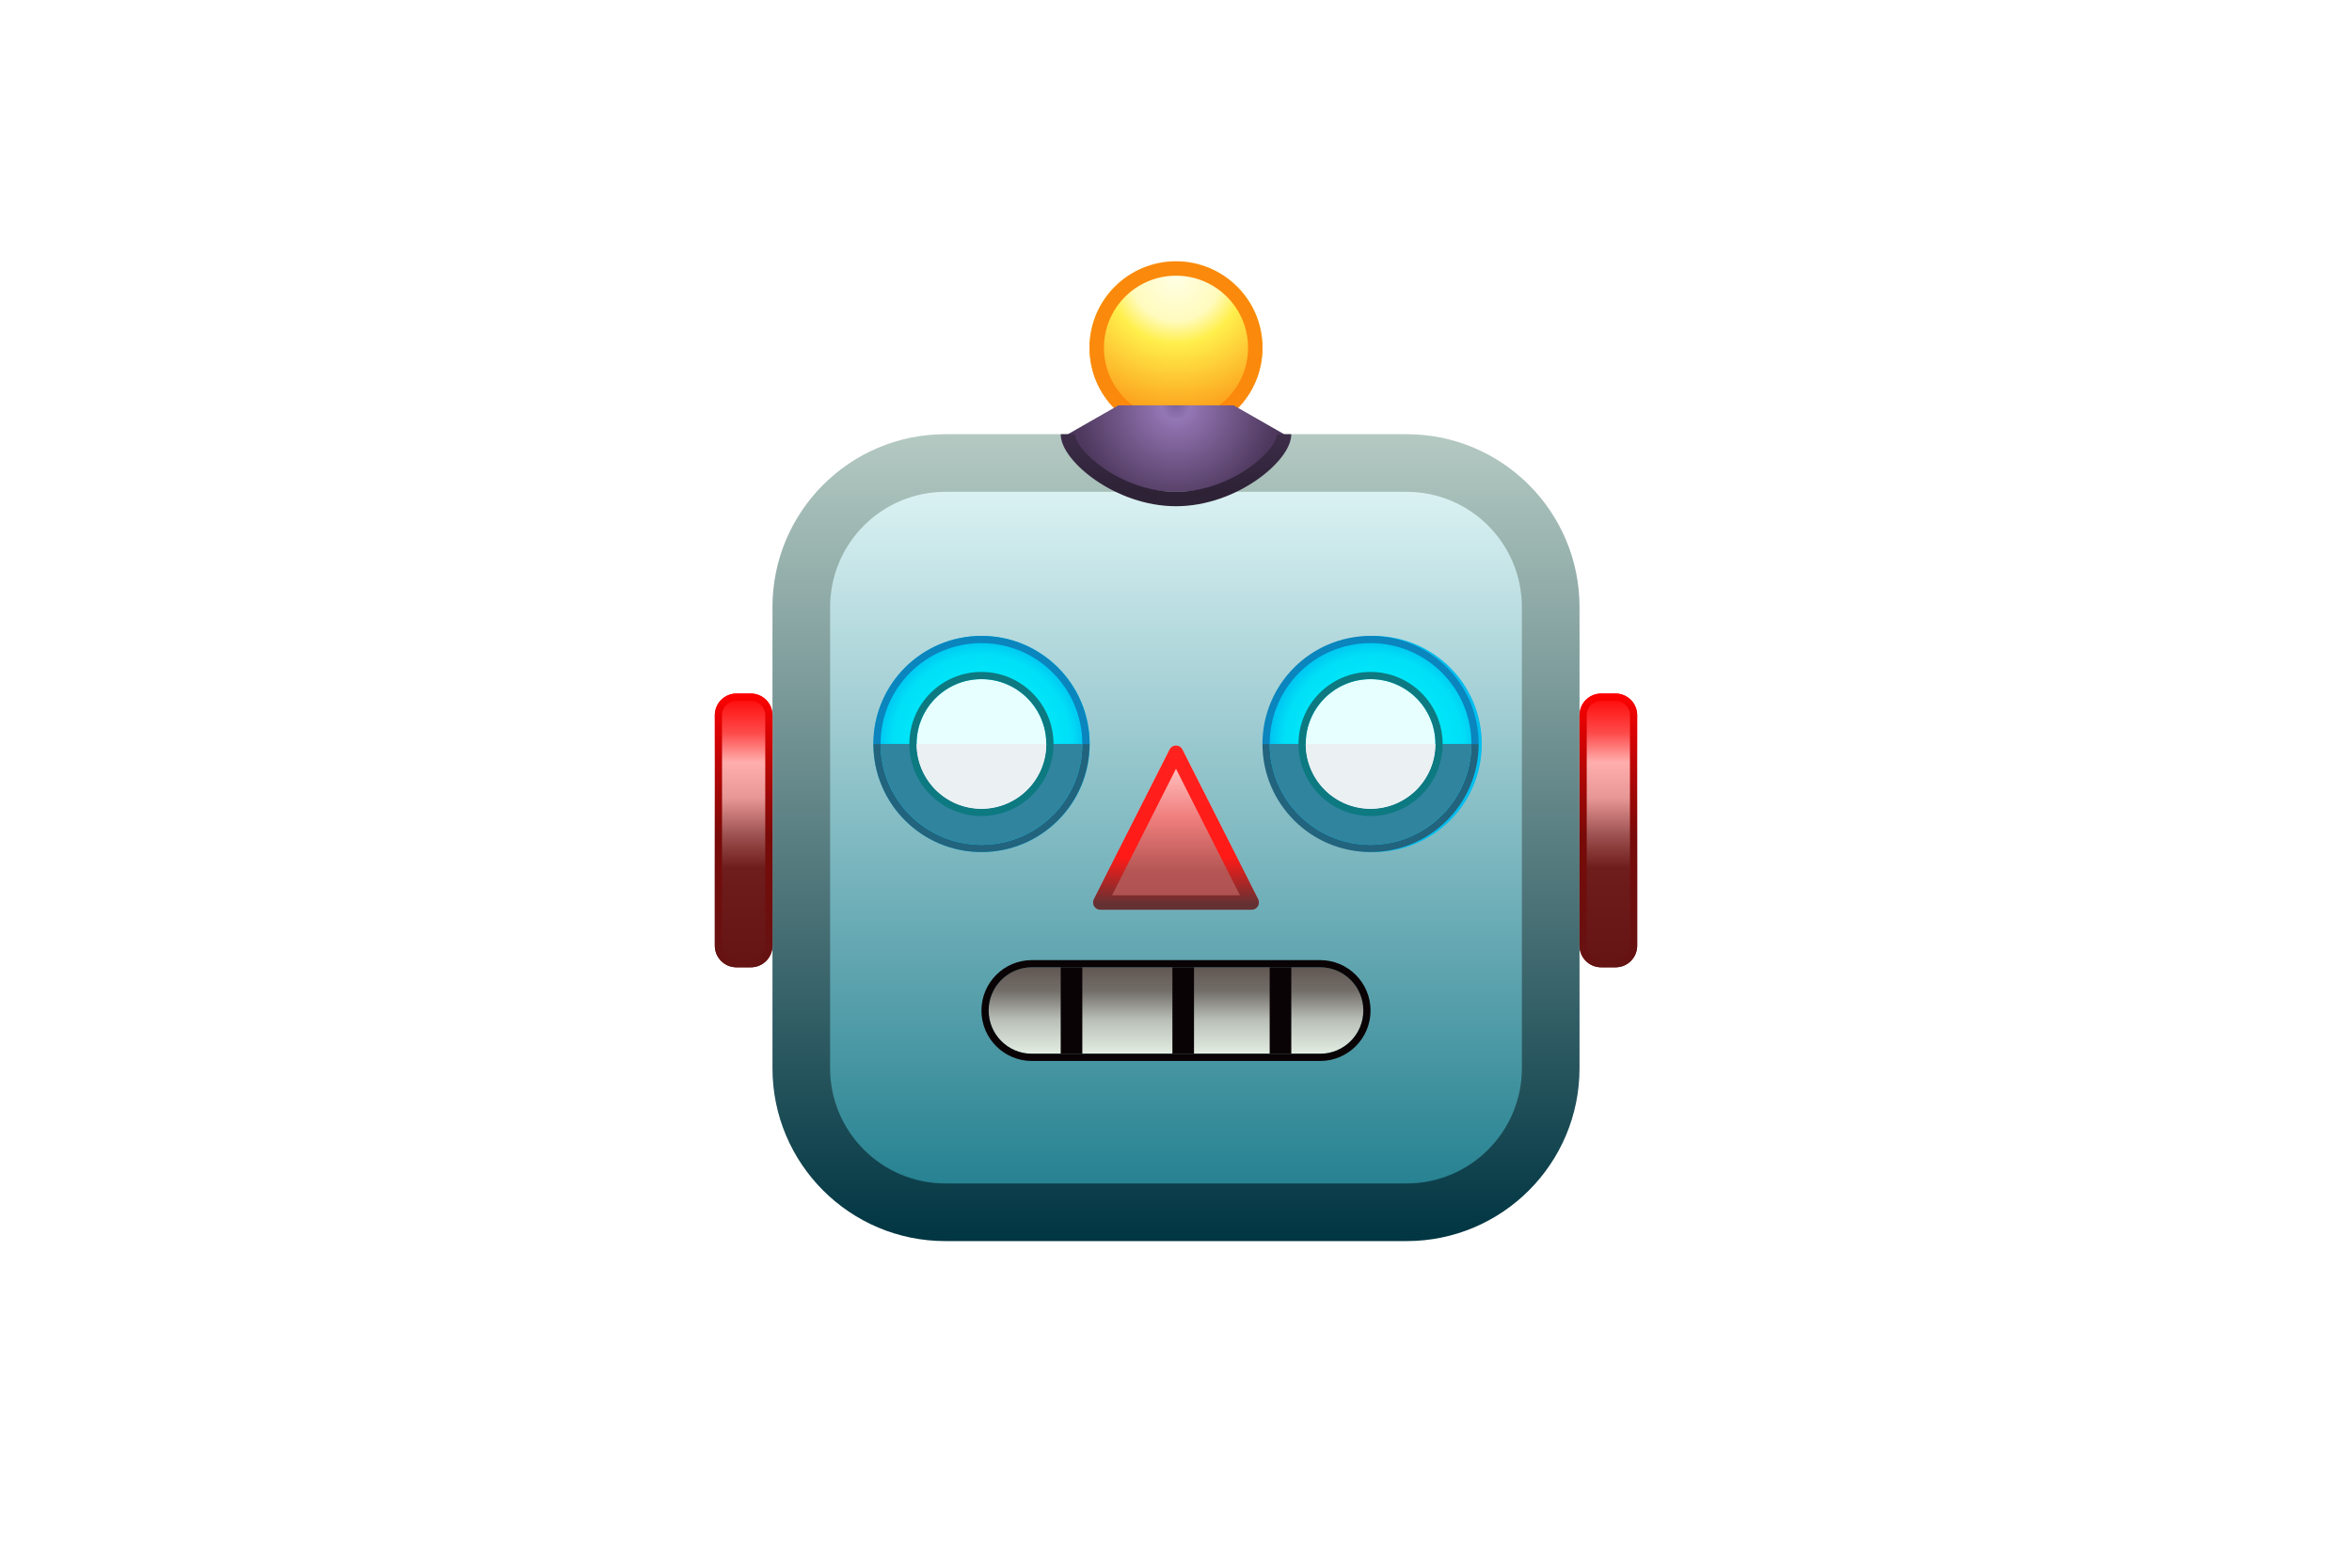
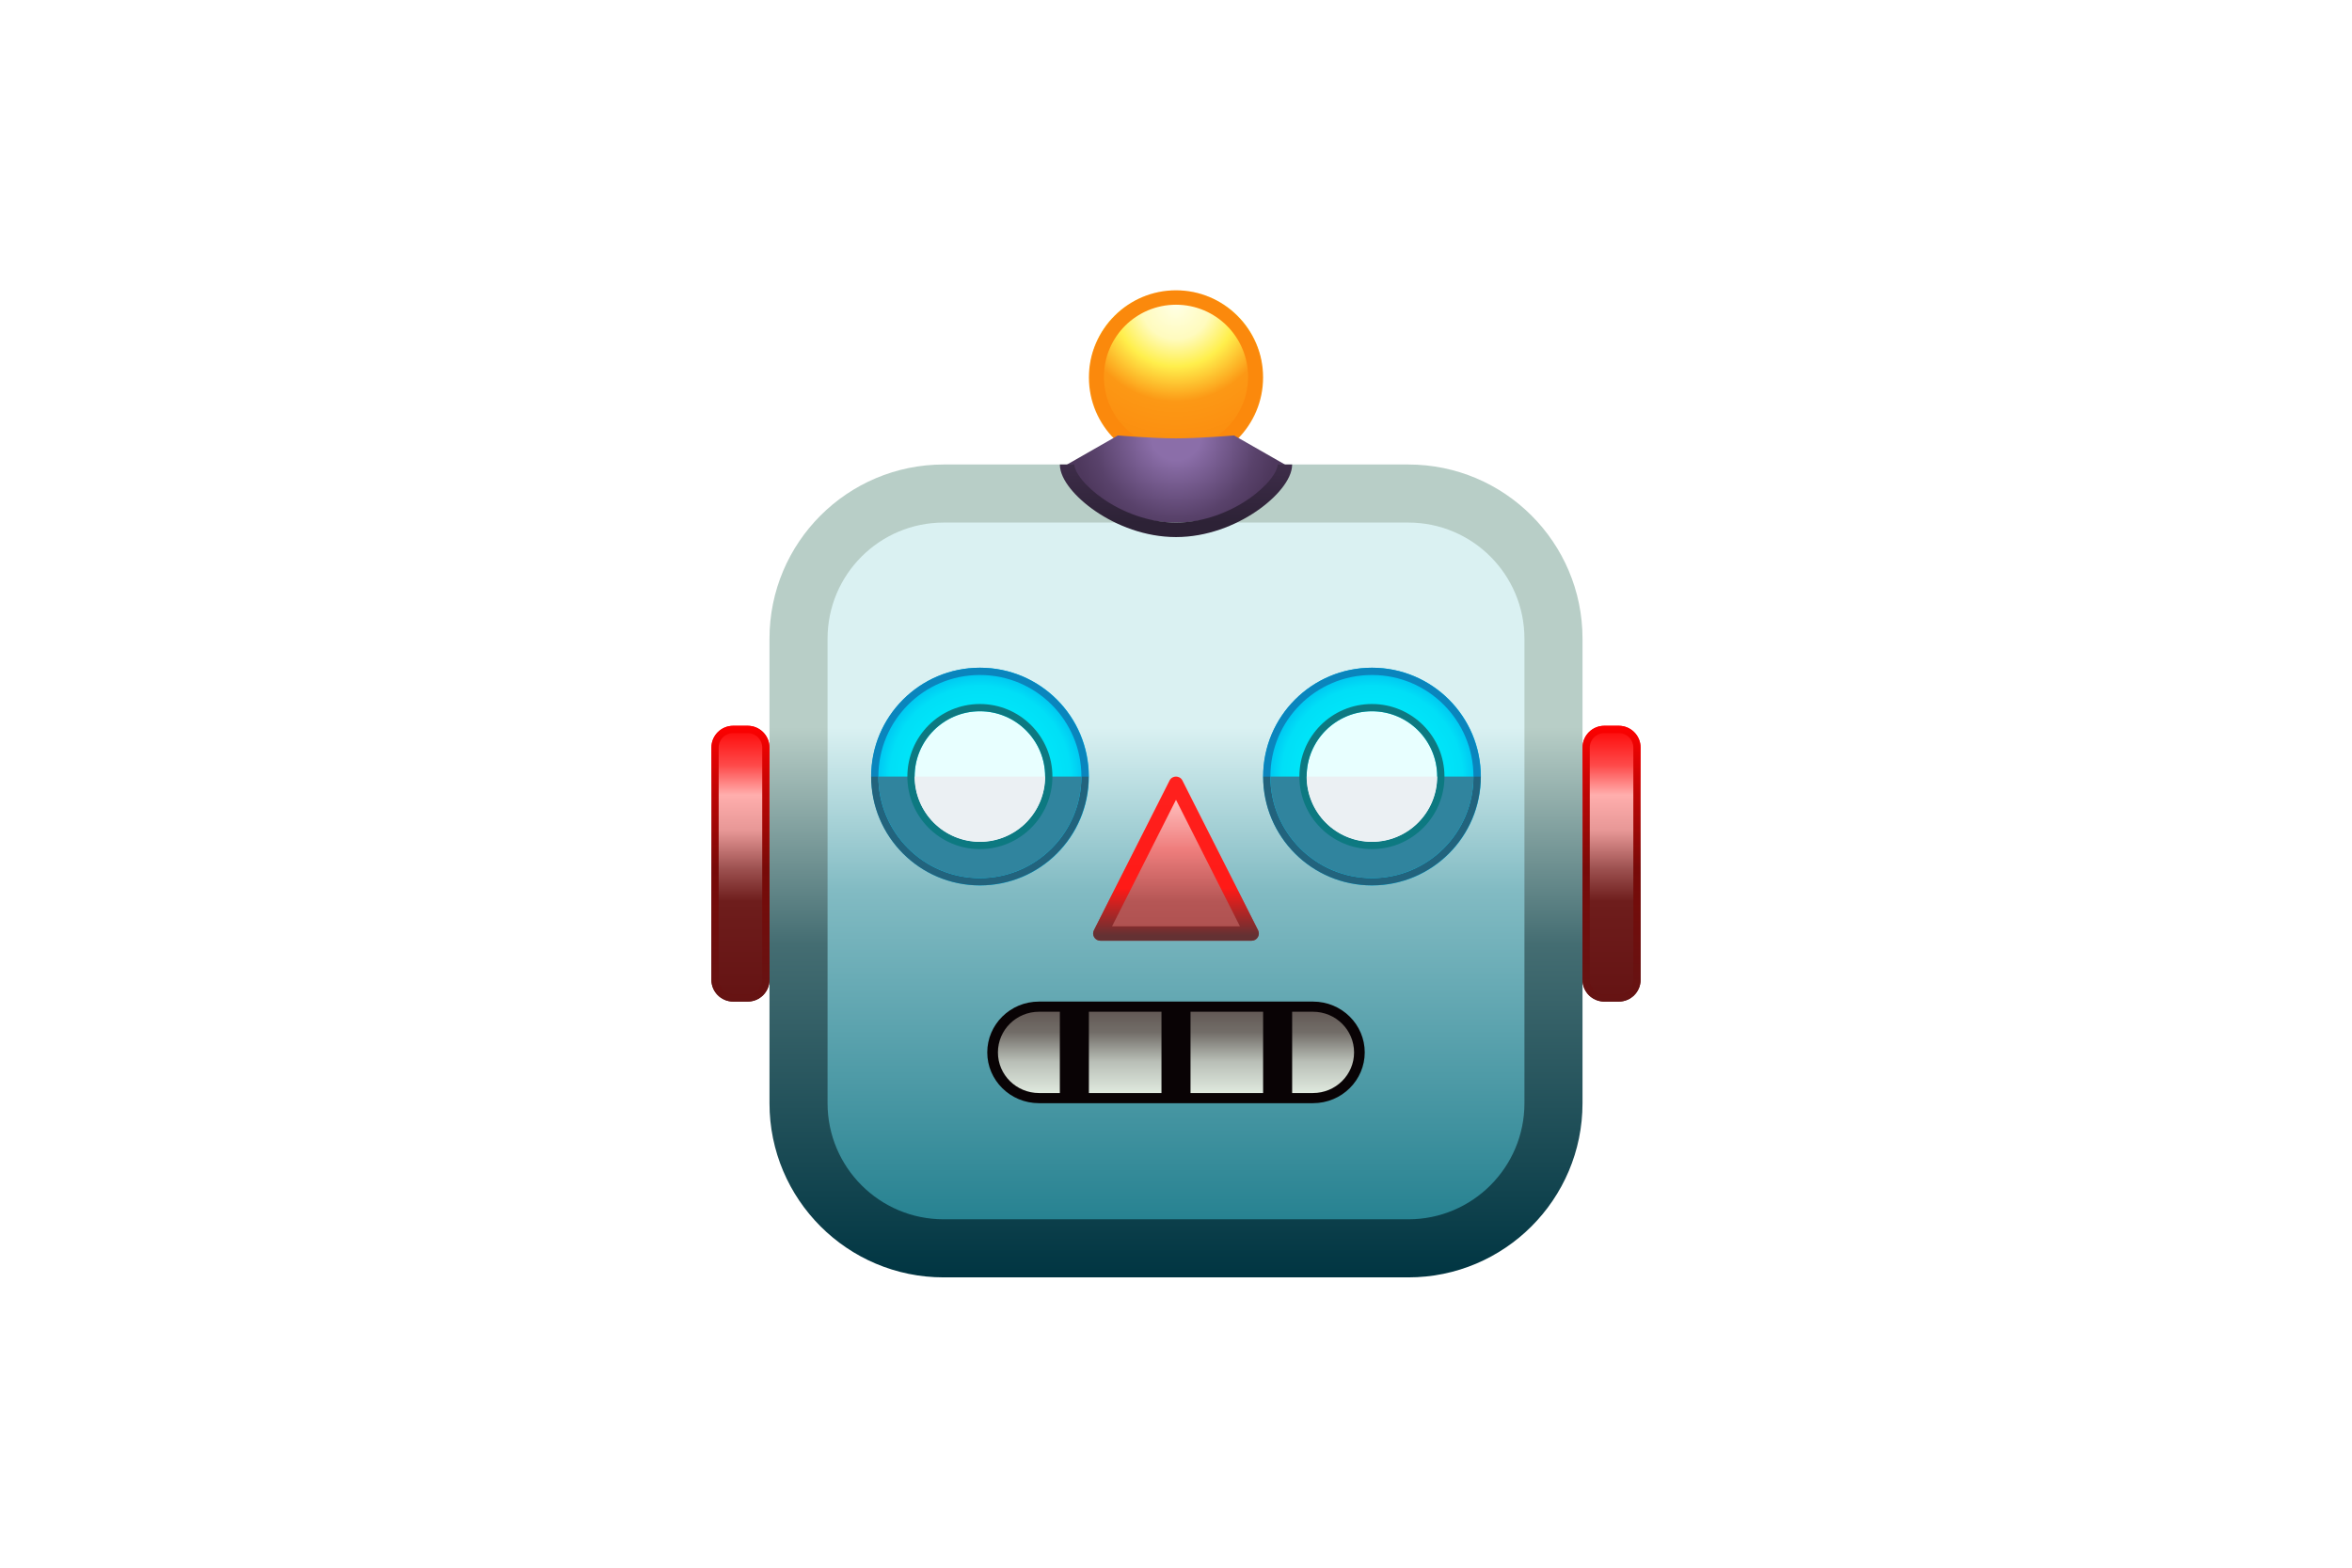
<svg xmlns="http://www.w3.org/2000/svg" width="360" height="240" viewBox="0 0 360 240" fill="none">
-   <path d="M118.235 92.941C118.235 78.322 130.086 66.471 144.706 66.471H215.294C229.913 66.471 241.765 78.322 241.765 92.941V163.53C241.765 178.149 229.913 190 215.294 190H144.706C130.086 190 118.235 178.149 118.235 163.53V92.941Z" fill="url(#paint0_linear)" />
-   <path d="M127.059 92.942C127.059 83.195 134.959 75.294 144.706 75.294H215.294C225.04 75.294 232.941 83.195 232.941 92.942V163.53C232.941 173.276 225.04 181.177 215.294 181.177H144.706C134.959 181.177 127.059 173.276 127.059 163.53V92.942Z" fill="url(#paint1_linear)" />
-   <path d="M166.8 113.9C166.8 123.04 159.39 130.45 150.25 130.45C141.11 130.45 133.7 123.04 133.7 113.9C133.7 104.76 141.11 97.35 150.25 97.35C159.39 97.35 166.8 104.76 166.8 113.9Z" fill="url(#paint2_radial)" />
-   <path fill-rule="evenodd" clip-rule="evenodd" d="M150.221 129.338C158.749 129.338 165.662 122.425 165.662 113.897C165.662 105.369 158.749 98.456 150.221 98.456C141.693 98.456 134.779 105.369 134.779 113.897C134.779 122.425 141.693 129.338 150.221 129.338ZM150.221 130.441C159.358 130.441 166.765 123.034 166.765 113.897C166.765 104.76 159.358 97.353 150.221 97.353C141.084 97.353 133.677 104.76 133.677 113.897C133.677 123.034 141.084 130.441 150.221 130.441Z" fill="url(#paint3_linear)" />
-   <path d="M165.662 113.897C165.662 115.925 165.262 117.933 164.487 119.806C163.711 121.68 162.573 123.382 161.139 124.816C159.705 126.25 158.003 127.387 156.13 128.163C154.256 128.939 152.248 129.339 150.221 129.339C148.193 129.339 146.185 128.939 144.312 128.163C142.438 127.387 140.736 126.25 139.302 124.816C137.868 123.382 136.731 121.68 135.955 119.806C135.179 117.933 134.78 115.925 134.78 113.897L165.662 113.897Z" fill="#30849E" />
-   <path d="M160.147 113.897C160.147 119.379 155.703 123.824 150.221 123.824C144.738 123.824 140.294 119.379 140.294 113.897C140.294 108.415 144.738 103.971 150.221 103.971C155.703 103.971 160.147 108.415 160.147 113.897Z" fill="#E8FFFF" />
-   <path fill-rule="evenodd" clip-rule="evenodd" d="M161.25 113.897C161.25 119.988 156.312 124.926 150.221 124.926C144.129 124.926 139.191 119.988 139.191 113.897C139.191 107.806 144.129 102.868 150.221 102.868C156.312 102.868 161.25 107.806 161.25 113.897ZM150.221 123.824C155.703 123.824 160.147 119.379 160.147 113.897C160.147 108.415 155.703 103.971 150.221 103.971C144.739 103.971 140.294 108.415 140.294 113.897C140.294 119.379 144.739 123.824 150.221 123.824Z" fill="#0D7981" />
-   <path d="M160.147 113.897C160.147 115.201 159.89 116.492 159.392 117.696C158.893 118.9 158.161 119.995 157.24 120.916C156.318 121.838 155.224 122.569 154.019 123.068C152.815 123.567 151.524 123.824 150.221 123.824C148.917 123.824 147.626 123.567 146.422 123.068C145.218 122.569 144.123 121.838 143.202 120.916C142.28 119.995 141.549 118.9 141.05 117.696C140.551 116.492 140.294 115.201 140.294 113.897L160.147 113.897Z" fill="#EBF0F3" />
-   <path d="M226.8 113.9C226.8 123.04 219.39 130.45 210.25 130.45C201.11 130.45 193.7 123.04 193.7 113.9C193.7 104.76 201.11 97.35 210.25 97.35C219.39 97.35 226.8 104.76 226.8 113.9Z" fill="url(#paint4_radial)" />
-   <path fill-rule="evenodd" clip-rule="evenodd" d="M209.779 129.338C218.307 129.338 225.22 122.425 225.22 113.897C225.22 105.369 218.307 98.456 209.779 98.456C201.251 98.456 194.338 105.369 194.338 113.897C194.338 122.425 201.251 129.338 209.779 129.338ZM209.779 130.441C218.916 130.441 226.323 123.034 226.323 113.897C226.323 104.76 218.916 97.353 209.779 97.353C200.642 97.353 193.235 104.76 193.235 113.897C193.235 123.034 200.642 130.441 209.779 130.441Z" fill="url(#paint5_linear)" />
-   <path d="M225.22 113.897C225.22 115.925 224.821 117.933 224.045 119.806C223.269 121.68 222.132 123.382 220.698 124.816C219.264 126.25 217.562 127.387 215.688 128.163C213.815 128.939 211.807 129.339 209.779 129.339C207.752 129.339 205.744 128.939 203.87 128.163C201.997 127.387 200.295 126.25 198.861 124.816C197.427 123.382 196.29 121.68 195.514 119.806C194.738 117.933 194.338 115.925 194.338 113.897L225.22 113.897Z" fill="#30849E" />
-   <path d="M219.706 113.897C219.706 119.379 215.262 123.824 209.779 123.824C204.297 123.824 199.853 119.379 199.853 113.897C199.853 108.415 204.297 103.971 209.779 103.971C215.262 103.971 219.706 108.415 219.706 113.897Z" fill="#E8FFFF" />
-   <path fill-rule="evenodd" clip-rule="evenodd" d="M220.809 113.897C220.809 119.988 215.871 124.926 209.779 124.926C203.688 124.926 198.75 119.988 198.75 113.897C198.75 107.806 203.688 102.868 209.779 102.868C215.871 102.868 220.809 107.806 220.809 113.897ZM209.779 123.824C215.262 123.824 219.706 119.379 219.706 113.897C219.706 108.415 215.262 103.971 209.779 103.971C204.297 103.971 199.853 108.415 199.853 113.897C199.853 119.379 204.297 123.824 209.779 123.824Z" fill="#0D7981" />
-   <path d="M219.706 113.897C219.706 115.201 219.449 116.492 218.95 117.696C218.452 118.9 217.72 119.995 216.799 120.916C215.877 121.838 214.783 122.569 213.578 123.068C212.374 123.567 211.083 123.824 209.779 123.824C208.476 123.824 207.185 123.567 205.981 123.068C204.776 122.569 203.682 121.838 202.76 120.916C201.839 119.995 201.107 118.9 200.609 117.696C200.11 116.492 199.853 115.201 199.853 113.897L219.706 113.897Z" fill="#EBF0F3" />
-   <path d="M179.015 114.743C179.423 113.935 180.576 113.935 180.984 114.743L192.564 137.665C192.934 138.398 192.401 139.265 191.579 139.265H168.42C167.598 139.265 167.065 138.398 167.436 137.665L179.015 114.743Z" fill="url(#paint6_linear)" />
-   <path fill-rule="evenodd" clip-rule="evenodd" d="M180 117.686L170.213 137.059H189.787L180 117.686ZM180.984 114.743C180.576 113.935 179.423 113.935 179.015 114.743L167.436 137.665C167.065 138.398 167.598 139.265 168.42 139.265H191.579C192.401 139.265 192.934 138.398 192.564 137.665L180.984 114.743Z" fill="url(#paint7_linear)" />
-   <path d="M241.765 109.485C241.765 107.658 243.246 106.176 245.074 106.176H247.28C249.107 106.176 250.588 107.658 250.588 109.485V144.779C250.588 146.607 249.107 148.088 247.28 148.088H245.074C243.246 148.088 241.765 146.607 241.765 144.779V109.485Z" fill="url(#paint8_linear)" />
-   <path fill-rule="evenodd" clip-rule="evenodd" d="M247.28 107.279H245.074C243.855 107.279 242.868 108.267 242.868 109.485V144.779C242.868 145.997 243.855 146.985 245.074 146.985H247.28C248.498 146.985 249.485 145.997 249.485 144.779V109.485C249.485 108.267 248.498 107.279 247.28 107.279ZM245.074 106.176C243.246 106.176 241.765 107.658 241.765 109.485V144.779C241.765 146.607 243.246 148.088 245.074 148.088H247.28C249.107 148.088 250.588 146.607 250.588 144.779V109.485C250.588 107.658 249.107 106.176 247.28 106.176H245.074Z" fill="url(#paint9_linear)" />
-   <path d="M109.412 109.485C109.412 107.658 110.893 106.176 112.72 106.176H114.926C116.754 106.176 118.235 107.658 118.235 109.485V144.779C118.235 146.607 116.754 148.088 114.926 148.088H112.72C110.893 148.088 109.412 146.607 109.412 144.779V109.485Z" fill="url(#paint10_linear)" />
-   <path fill-rule="evenodd" clip-rule="evenodd" d="M114.926 107.279H112.72C111.502 107.279 110.515 108.267 110.515 109.485V144.779C110.515 145.997 111.502 146.985 112.72 146.985H114.926C116.145 146.985 117.132 145.997 117.132 144.779V109.485C117.132 108.267 116.145 107.279 114.926 107.279ZM112.72 106.176C110.893 106.176 109.412 107.658 109.412 109.485V144.779C109.412 146.607 110.893 148.088 112.72 148.088H114.926C116.754 148.088 118.235 146.607 118.235 144.779V109.485C118.235 107.658 116.754 106.176 114.926 106.176H112.72Z" fill="url(#paint11_linear)" />
-   <path d="M151.323 154.706C151.323 151.051 154.286 148.088 157.941 148.088H202.059C205.713 148.088 208.676 151.051 208.676 154.706C208.676 158.361 205.713 161.323 202.059 161.323H157.941C154.286 161.323 151.323 158.361 151.323 154.706Z" fill="url(#paint12_linear)" />
-   <path fill-rule="evenodd" clip-rule="evenodd" d="M157.941 146.985H202.058C206.322 146.985 209.779 150.442 209.779 154.706C209.779 158.97 206.322 162.426 202.058 162.426H157.941C153.677 162.426 150.22 158.97 150.22 154.706C150.22 150.442 153.677 146.985 157.941 146.985ZM157.941 148.088C154.286 148.088 151.323 151.051 151.323 154.706C151.323 158.361 154.286 161.323 157.941 161.323H202.058C205.713 161.323 208.676 158.361 208.676 154.706C208.676 151.051 205.713 148.088 202.058 148.088H157.941Z" fill="#090305" />
-   <path d="M162.353 148.088H165.661V161.323H162.353V148.088Z" fill="#090305" />
-   <path d="M179.448 148.088H182.757V161.323H179.448V148.088Z" fill="#090305" />
-   <path d="M194.338 148.088H197.647V161.323H194.338V148.088Z" fill="#090305" />
-   <path d="M193.235 53.235C193.235 60.545 187.31 66.471 180 66.471C172.691 66.471 166.765 60.545 166.765 53.235C166.765 45.926 172.691 40 180 40C187.31 40 193.235 45.926 193.235 53.235Z" fill="url(#paint13_radial)" />
-   <path fill-rule="evenodd" clip-rule="evenodd" d="M180 64.265C186.092 64.265 191.03 59.327 191.03 53.235C191.03 47.144 186.092 42.206 180 42.206C173.909 42.206 168.971 47.144 168.971 53.235C168.971 59.327 173.909 64.265 180 64.265ZM180 66.471C187.31 66.471 193.235 60.545 193.235 53.235C193.235 45.926 187.31 40 180 40C172.691 40 166.765 45.926 166.765 53.235C166.765 60.545 172.691 66.471 180 66.471Z" fill="#FB890C" />
-   <path d="M196.544 66.471C196.544 69.779 188.824 75.294 180 75.294C171.177 75.294 163.456 69.779 163.456 66.471L171.177 62.059H188.824L196.544 66.471Z" fill="url(#paint14_radial)" />
-   <path fill-rule="evenodd" clip-rule="evenodd" d="M169.041 71.763C171.931 73.734 175.854 75.294 180 75.294C184.146 75.294 188.069 73.734 190.96 71.763C192.402 70.78 193.556 69.715 194.336 68.732C195.147 67.71 195.441 66.922 195.441 66.471H197.647C197.647 67.674 196.976 68.954 196.064 70.103C195.121 71.292 193.793 72.502 192.202 73.586C189.027 75.751 184.678 77.5 180 77.5C175.322 77.5 170.974 75.751 167.798 73.586C166.208 72.502 164.879 71.292 163.936 70.103C163.024 68.954 162.353 67.674 162.353 66.471H164.559C164.559 66.922 164.853 67.71 165.664 68.732C166.444 69.715 167.598 70.78 169.041 71.763Z" fill="url(#paint15_linear)" />
+   <path d="M117.778 97.778C117.778 83.05 129.717 71.111 144.444 71.111H215.556C230.283 71.111 242.222 83.05 242.222 97.778V168.889C242.222 183.616 230.283 195.556 215.556 195.556H144.444C129.717 195.556 117.778 183.616 117.778 168.889V97.778Z" fill="url(#paint0_linear)" />
+   <path d="M126.667 97.778C126.667 87.959 134.626 80 144.445 80H215.556C225.374 80 233.333 87.959 233.333 97.778V168.889C233.333 178.707 225.374 186.667 215.556 186.667H144.445C134.626 186.667 126.667 178.707 126.667 168.889V97.778Z" fill="url(#paint1_linear)" />
+   <path d="M166.669 118.889C166.669 128.094 159.212 135.556 150.013 135.556C140.815 135.556 133.358 128.094 133.358 118.889C133.358 109.684 140.815 102.222 150.013 102.222C159.212 102.222 166.669 109.684 166.669 118.889Z" fill="url(#paint2_radial)" />
+   <path fill-rule="evenodd" clip-rule="evenodd" d="M149.983 134.433C158.566 134.433 165.523 127.471 165.523 118.883C165.523 110.295 158.566 103.333 149.983 103.333C141.401 103.333 134.443 110.295 134.443 118.883C134.443 127.471 141.401 134.433 149.983 134.433ZM149.983 135.544C159.179 135.544 166.633 128.085 166.633 118.883C166.633 109.682 159.179 102.223 149.983 102.223C140.788 102.223 133.333 109.682 133.333 118.883C133.333 128.085 140.788 135.544 149.983 135.544Z" fill="url(#paint3_linear)" />
+   <path d="M165.523 118.886C165.523 120.928 165.121 122.95 164.34 124.836C163.559 126.723 162.415 128.437 160.972 129.881C159.529 131.325 157.815 132.471 155.93 133.252C154.045 134.034 152.024 134.436 149.983 134.436C147.942 134.436 145.922 134.034 144.036 133.252C142.151 132.471 140.438 131.325 138.995 129.881C137.552 128.437 136.407 126.723 135.626 124.836C134.845 122.95 134.443 120.928 134.443 118.886L165.523 118.886Z" fill="#30849E" />
+   <path d="M159.973 118.886C159.973 124.407 155.5 128.882 149.983 128.882C144.466 128.882 139.993 124.407 139.993 118.886C139.993 113.365 144.466 108.889 149.983 108.889C155.5 108.889 159.973 113.365 159.973 118.886Z" fill="#E8FFFF" />
+   <path fill-rule="evenodd" clip-rule="evenodd" d="M161.083 118.886C161.083 125.02 156.113 129.993 149.983 129.993C143.853 129.993 138.883 125.02 138.883 118.886C138.883 112.751 143.853 107.779 149.983 107.779C156.113 107.779 161.083 112.751 161.083 118.886ZM149.983 128.882C155.5 128.882 159.973 124.407 159.973 118.886C159.973 113.365 155.5 108.889 149.983 108.889C144.466 108.889 139.993 113.365 139.993 118.886C139.993 124.407 144.466 128.882 149.983 128.882Z" fill="#0D7981" />
+   <path d="M159.973 118.886C159.973 120.198 159.715 121.498 159.213 122.711C158.711 123.924 157.975 125.026 157.047 125.954C156.119 126.883 155.018 127.619 153.806 128.121C152.594 128.624 151.295 128.882 149.983 128.882C148.671 128.882 147.372 128.624 146.16 128.121C144.948 127.619 143.847 126.883 142.919 125.954C141.992 125.026 141.256 123.924 140.754 122.711C140.252 121.498 139.993 120.198 139.993 118.886L159.973 118.886Z" fill="#EBF0F3" />
+   <path d="M226.668 118.889C226.668 128.094 219.209 135.556 210.008 135.556C200.807 135.556 193.348 128.094 193.348 118.889C193.348 109.684 200.807 102.222 210.008 102.222C219.209 102.222 226.668 109.684 226.668 118.889Z" fill="url(#paint4_radial)" />
+   <path fill-rule="evenodd" clip-rule="evenodd" d="M209.988 134.433C218.572 134.433 225.531 127.471 225.531 118.883C225.531 110.295 218.572 103.333 209.988 103.333C201.403 103.333 194.444 110.295 194.444 118.883C194.444 127.471 201.403 134.433 209.988 134.433ZM209.988 135.544C219.185 135.544 226.642 128.085 226.642 118.883C226.642 109.682 219.185 102.223 209.988 102.223C200.79 102.223 193.333 109.682 193.333 118.883C193.333 128.085 200.79 135.544 209.988 135.544Z" fill="url(#paint5_linear)" />
+   <path d="M225.531 118.886C225.531 120.928 225.129 122.95 224.348 124.836C223.567 126.723 222.422 128.437 220.979 129.881C219.535 131.325 217.822 132.471 215.936 133.252C214.05 134.034 212.029 134.436 209.988 134.436C207.946 134.436 205.925 134.034 204.039 133.252C202.153 132.471 200.44 131.325 198.996 129.881C197.553 128.437 196.408 126.723 195.627 124.836C194.846 122.95 194.444 120.928 194.444 118.886L225.531 118.886Z" fill="#30849E" />
+   <path d="M219.98 118.886C219.98 124.407 215.506 128.882 209.988 128.882C204.469 128.882 199.995 124.407 199.995 118.886C199.995 113.365 204.469 108.889 209.988 108.889C215.506 108.889 219.98 113.365 219.98 118.886Z" fill="#E8FFFF" />
+   <path fill-rule="evenodd" clip-rule="evenodd" d="M221.09 118.886C221.09 125.02 216.119 129.993 209.987 129.993C203.856 129.993 198.885 125.02 198.885 118.886C198.885 112.751 203.856 107.779 209.987 107.779C216.119 107.779 221.09 112.751 221.09 118.886ZM209.987 128.882C215.506 128.882 219.98 124.407 219.98 118.886C219.98 113.365 215.506 108.889 209.987 108.889C204.469 108.889 199.995 113.365 199.995 118.886C199.995 124.407 204.469 128.882 209.987 128.882Z" fill="#0D7981" />
+   <path d="M219.98 118.886C219.98 120.198 219.722 121.498 219.219 122.711C218.717 123.924 217.981 125.026 217.053 125.954C216.125 126.883 215.024 127.619 213.812 128.121C212.599 128.624 211.3 128.882 209.988 128.882C208.675 128.882 207.376 128.624 206.164 128.121C204.951 127.619 203.85 126.883 202.922 125.954C201.994 125.026 201.258 123.924 200.756 122.711C200.254 121.498 199.995 120.198 199.995 118.886L219.98 118.886Z" fill="#EBF0F3" />
+   <path d="M179.015 119.494C179.423 118.687 180.576 118.687 180.984 119.494L192.564 142.416C192.934 143.149 192.401 144.016 191.579 144.016H168.42C167.598 144.016 167.065 143.149 167.436 142.416L179.015 119.494Z" fill="url(#paint6_linear)" />
+   <path fill-rule="evenodd" clip-rule="evenodd" d="M180 122.438L170.213 141.81H189.786L180 122.438ZM180.984 119.494C180.576 118.687 179.423 118.687 179.015 119.494L167.436 142.416C167.065 143.149 167.598 144.016 168.42 144.016H191.579C192.401 144.016 192.934 143.149 192.564 142.416L180.984 119.494Z" fill="url(#paint7_linear)" />
+   <path d="M242.222 114.444C242.222 112.603 243.715 111.111 245.556 111.111H247.778C249.619 111.111 251.111 112.603 251.111 114.444V150C251.111 151.841 249.619 153.333 247.778 153.333H245.556C243.715 153.333 242.222 151.841 242.222 150V114.444Z" fill="url(#paint8_linear)" />
+   <path fill-rule="evenodd" clip-rule="evenodd" d="M247.778 112.222H245.556C244.328 112.222 243.333 113.217 243.333 114.444V150C243.333 151.227 244.328 152.222 245.556 152.222H247.778C249.005 152.222 250 151.227 250 150V114.444C250 113.217 249.005 112.222 247.778 112.222ZM245.556 111.111C243.715 111.111 242.222 112.603 242.222 114.444V150C242.222 151.841 243.715 153.333 245.556 153.333H247.778C249.619 153.333 251.111 151.841 251.111 150V114.444C251.111 112.603 249.619 111.111 247.778 111.111H245.556Z" fill="url(#paint9_linear)" />
+   <path d="M108.889 114.444C108.889 112.603 110.381 111.111 112.222 111.111H114.444C116.285 111.111 117.778 112.603 117.778 114.444V150C117.778 151.841 116.285 153.333 114.444 153.333H112.222C110.381 153.333 108.889 151.841 108.889 150V114.444Z" fill="url(#paint10_linear)" />
+   <path fill-rule="evenodd" clip-rule="evenodd" d="M114.444 112.222H112.222C110.995 112.222 110 113.217 110 114.444V150C110 151.227 110.995 152.222 112.222 152.222H114.444C115.672 152.222 116.667 151.227 116.667 150V114.444C116.667 113.217 115.672 112.222 114.444 112.222ZM112.222 111.111C110.381 111.111 108.889 112.603 108.889 114.444V150C108.889 151.841 110.381 153.333 112.222 153.333H114.444C116.285 153.333 117.778 151.841 117.778 150V114.444C117.778 112.603 116.285 111.111 114.444 111.111H112.222Z" fill="url(#paint11_linear)" />
+   <path d="M152.222 161.111C152.222 157.429 155.092 154.444 158.632 154.444H201.367C204.908 154.444 207.778 157.429 207.778 161.111C207.778 164.793 204.908 167.778 201.367 167.778H158.632C155.092 167.778 152.222 164.793 152.222 161.111Z" fill="url(#paint12_linear)" />
+   <path fill-rule="evenodd" clip-rule="evenodd" d="M159.034 153.333H200.966C205.399 153.333 208.889 156.871 208.889 161.111C208.889 165.351 205.399 168.889 200.966 168.889H159.034C154.601 168.889 151.111 165.351 151.111 161.111C151.111 156.871 154.601 153.333 159.034 153.333ZM159.034 154.889C155.56 154.889 152.744 157.675 152.744 161.111C152.744 164.547 155.56 167.333 159.034 167.333H200.966C204.44 167.333 207.256 164.547 207.256 161.111C207.256 157.675 204.44 154.889 200.966 154.889H159.034Z" fill="#090305" />
+   <path d="M162.222 154.444H166.667V167.777H162.222V154.444Z" fill="#090305" />
+   <path d="M177.778 154.444H182.222V167.777H177.778V154.444Z" fill="#090305" />
+   <path d="M193.333 154.444H197.778V167.777H193.333V154.444Z" fill="#090305" />
+   <path d="M193.333 57.778C193.333 65.141 187.364 71.111 180 71.111C172.636 71.111 166.667 65.141 166.667 57.778C166.667 50.414 172.636 44.444 180 44.444C187.364 44.444 193.333 50.414 193.333 57.778Z" fill="url(#paint13_radial)" />
+   <path fill-rule="evenodd" clip-rule="evenodd" d="M180 68.709C186.091 68.709 191.029 63.771 191.029 57.68C191.029 51.588 186.091 46.65 180 46.65C173.909 46.65 168.971 51.588 168.971 57.68C168.971 63.771 173.909 68.709 180 68.709ZM180 70.915C187.31 70.915 193.235 64.989 193.235 57.68C193.235 50.37 187.31 44.444 180 44.444C172.69 44.444 166.765 50.37 166.765 57.68C166.765 64.989 172.69 70.915 180 70.915Z" fill="#FB890C" />
+   <path d="M196.667 71.111C196.667 74.444 188.889 80 180 80C171.111 80 163.333 74.444 163.333 71.111L171.111 66.666C171.111 66.666 176.524 67.111 180 67.111C183.476 67.111 188.889 66.666 188.889 66.666L196.667 71.111Z" fill="url(#paint14_radial)" />
+   <path fill-rule="evenodd" clip-rule="evenodd" d="M168.959 76.443C171.871 78.428 175.824 80 180 80C184.176 80 188.129 78.428 191.041 76.443C192.494 75.452 193.656 74.379 194.442 73.389C195.259 72.36 195.556 71.565 195.556 71.111H197.778C197.778 72.323 197.102 73.612 196.183 74.77C195.233 75.968 193.895 77.187 192.293 78.279C189.093 80.46 184.713 82.222 180 82.222C175.287 82.222 170.907 80.46 167.707 78.279C166.105 77.187 164.767 75.968 163.817 74.77C162.898 73.612 162.222 72.323 162.222 71.111H164.444C164.444 71.565 164.741 72.36 165.558 73.389C166.344 74.379 167.506 75.452 168.959 76.443Z" fill="url(#paint15_linear)" />
  <defs>
-     <linearGradient id="paint0_linear" x1="180" y1="66.471" x2="180" y2="190" gradientUnits="userSpaceOnUse">
-       <stop stop-color="#B4C9C2" />
+     <linearGradient id="paint0_linear" x1="180" y1="71.111" x2="180" y2="195.556" gradientUnits="userSpaceOnUse">
+       <stop offset="0.323" stop-color="#B8CEC7" />
+       <stop offset="0.59" stop-color="#446D72" />
      <stop offset="1" stop-color="#003542" />
    </linearGradient>
-     <linearGradient id="paint1_linear" x1="180" y1="75.294" x2="180" y2="181.177" gradientUnits="userSpaceOnUse">
-       <stop stop-color="#DAF1F2" />
+     <linearGradient id="paint1_linear" x1="180" y1="80" x2="180" y2="186.667" gradientUnits="userSpaceOnUse">
+       <stop offset="0.294" stop-color="#DAF1F2" />
+       <stop offset="0.527" stop-color="#82BBC3" />
      <stop offset="1" stop-color="#278291" />
    </linearGradient>
-     <radialGradient id="paint2_radial" cx="0" cy="0" r="1" gradientUnits="userSpaceOnUse" gradientTransform="translate(150.25 113.9) rotate(90) scale(16.55)">
+     <radialGradient id="paint2_radial" cx="0" cy="0" r="1" gradientUnits="userSpaceOnUse" gradientTransform="translate(150.013 118.889) rotate(90) scale(16.6667 16.6558)">
      <stop stop-color="#00FBFD" />
      <stop offset="0.83" stop-color="#00DFF7" />
      <stop offset="1" stop-color="#00BCEF" />
    </radialGradient>
-     <linearGradient id="paint3_linear" x1="150.221" y1="97.353" x2="150.221" y2="130.441" gradientUnits="userSpaceOnUse">
+     <linearGradient id="paint3_linear" x1="149.983" y1="102.223" x2="149.983" y2="135.544" gradientUnits="userSpaceOnUse">
      <stop stop-color="#0A85BD" />
      <stop offset="0.498" stop-color="#0A85BD" />
      <stop offset="0.503" stop-color="#22637D" />
      <stop offset="1" stop-color="#22637D" />
    </linearGradient>
-     <radialGradient id="paint4_radial" cx="0" cy="0" r="1" gradientUnits="userSpaceOnUse" gradientTransform="translate(210.25 113.9) rotate(90) scale(16.55)">
+     <radialGradient id="paint4_radial" cx="0" cy="0" r="1" gradientUnits="userSpaceOnUse" gradientTransform="translate(210.008 118.889) rotate(90) scale(16.6667 16.6601)">
      <stop stop-color="#00FBFD" />
      <stop offset="0.83" stop-color="#00DFF7" />
      <stop offset="1" stop-color="#00BCEF" />
    </radialGradient>
-     <linearGradient id="paint5_linear" x1="209.779" y1="97.353" x2="209.779" y2="130.441" gradientUnits="userSpaceOnUse">
+     <linearGradient id="paint5_linear" x1="209.988" y1="102.223" x2="209.988" y2="135.544" gradientUnits="userSpaceOnUse">
      <stop stop-color="#0A85BD" />
      <stop offset="0.498" stop-color="#0A85BD" />
      <stop offset="0.503" stop-color="#22637D" />
      <stop offset="1" stop-color="#22637D" />
    </linearGradient>
-     <linearGradient id="paint6_linear" x1="180" y1="118.309" x2="180" y2="138.162" gradientUnits="userSpaceOnUse">
+     <linearGradient id="paint6_linear" x1="180" y1="123.06" x2="180" y2="142.913" gradientUnits="userSpaceOnUse">
      <stop stop-color="#FEB9B8" />
      <stop offset="0.347" stop-color="#EF7E7D" />
      <stop offset="0.753" stop-color="#B55655" />
      <stop offset="1" stop-color="#AE5150" />
    </linearGradient>
-     <linearGradient id="paint7_linear" x1="180" y1="112.794" x2="180" y2="139.265" gradientUnits="userSpaceOnUse">
+     <linearGradient id="paint7_linear" x1="180" y1="117.546" x2="180" y2="144.016" gradientUnits="userSpaceOnUse">
      <stop stop-color="#FF221F" />
      <stop offset="0.697" stop-color="#FF1A17" />
      <stop offset="0.969" stop-color="#643133" />
      <stop offset="1" stop-color="#643133" />
    </linearGradient>
-     <linearGradient id="paint8_linear" x1="246.177" y1="106.176" x2="246.177" y2="148.088" gradientUnits="userSpaceOnUse">
+     <linearGradient id="paint8_linear" x1="246.667" y1="111.111" x2="246.667" y2="153.333" gradientUnits="userSpaceOnUse">
      <stop stop-color="#FE0202" />
      <stop offset="0.144" stop-color="#FE4A4A" />
      <stop offset="0.251" stop-color="#FFAEAD" />
      <stop offset="0.38" stop-color="#E79796" />
      <stop offset="0.518" stop-color="#9D5150" />
      <stop offset="0.637" stop-color="#6E1D1C" />
      <stop offset="1" stop-color="#651313" />
    </linearGradient>
-     <linearGradient id="paint9_linear" x1="246.177" y1="106.176" x2="246.177" y2="148.088" gradientUnits="userSpaceOnUse">
+     <linearGradient id="paint9_linear" x1="246.667" y1="111.111" x2="246.667" y2="153.333" gradientUnits="userSpaceOnUse">
      <stop stop-color="#FE0101" />
      <stop offset="0.516" stop-color="#780A08" />
      <stop offset="1" stop-color="#651313" />
    </linearGradient>
-     <linearGradient id="paint10_linear" x1="113.823" y1="106.176" x2="113.823" y2="148.088" gradientUnits="userSpaceOnUse">
+     <linearGradient id="paint10_linear" x1="113.333" y1="111.111" x2="113.333" y2="153.333" gradientUnits="userSpaceOnUse">
      <stop stop-color="#FE0202" />
      <stop offset="0.144" stop-color="#FE4A4A" />
      <stop offset="0.251" stop-color="#FFAEAD" />
      <stop offset="0.38" stop-color="#E79796" />
      <stop offset="0.518" stop-color="#9D5150" />
      <stop offset="0.637" stop-color="#6E1D1C" />
      <stop offset="1" stop-color="#651313" />
    </linearGradient>
-     <linearGradient id="paint11_linear" x1="113.823" y1="106.176" x2="113.823" y2="148.088" gradientUnits="userSpaceOnUse">
+     <linearGradient id="paint11_linear" x1="113.333" y1="111.111" x2="113.333" y2="153.333" gradientUnits="userSpaceOnUse">
      <stop stop-color="#FE0101" />
      <stop offset="0.516" stop-color="#780A08" />
      <stop offset="1" stop-color="#651313" />
    </linearGradient>
-     <linearGradient id="paint12_linear" x1="180" y1="148.088" x2="180" y2="161.323" gradientUnits="userSpaceOnUse">
+     <linearGradient id="paint12_linear" x1="180" y1="154.444" x2="180" y2="167.778" gradientUnits="userSpaceOnUse">
      <stop stop-color="#615753" />
      <stop offset="0.271" stop-color="#726D68" />
      <stop offset="0.609" stop-color="#B9BFB7" />
      <stop offset="1" stop-color="#E3EDE2" />
    </linearGradient>
-     <radialGradient id="paint13_radial" cx="0" cy="0" r="1" gradientUnits="userSpaceOnUse" gradientTransform="translate(180 42.2059) rotate(90) scale(24.2647)">
+     <radialGradient id="paint13_radial" cx="0" cy="0" r="1" gradientUnits="userSpaceOnUse" gradientTransform="translate(180 46.6666) rotate(90) scale(24.4444)">
      <stop stop-color="#FFFFE5" />
-       <stop offset="0.285" stop-color="#FFFBBE" />
-       <stop offset="0.428" stop-color="#FFEF4C" />
+       <stop offset="0.215" stop-color="#FFFBBE" />
+       <stop offset="0.385" stop-color="#FFEF4C" />
+       <stop offset="0.607" stop-color="#FC9815" />
      <stop offset="1" stop-color="#FB890C" />
    </radialGradient>
-     <radialGradient id="paint14_radial" cx="0" cy="0" r="1" gradientUnits="userSpaceOnUse" gradientTransform="translate(180 62.0588) rotate(90) scale(15.4412)">
-       <stop stop-color="#7B629A" />
-       <stop offset="0.141" stop-color="#9376B5" />
+     <radialGradient id="paint14_radial" cx="0" cy="0" r="1" gradientUnits="userSpaceOnUse" gradientTransform="translate(180 66.6665) rotate(90) scale(15.5554 15.5556)">
      <stop offset="0.245" stop-color="#8B6EA9" />
+       <stop offset="0.804" stop-color="#59426B" />
      <stop offset="1" stop-color="#4E385D" />
    </radialGradient>
-     <linearGradient id="paint15_linear" x1="180" y1="62.059" x2="180" y2="75.294" gradientUnits="userSpaceOnUse">
+     <linearGradient id="paint15_linear" x1="180" y1="66.667" x2="180" y2="80" gradientUnits="userSpaceOnUse">
      <stop stop-color="#463253" />
      <stop offset="1" stop-color="#2D2236" />
    </linearGradient>
  </defs>
</svg>
